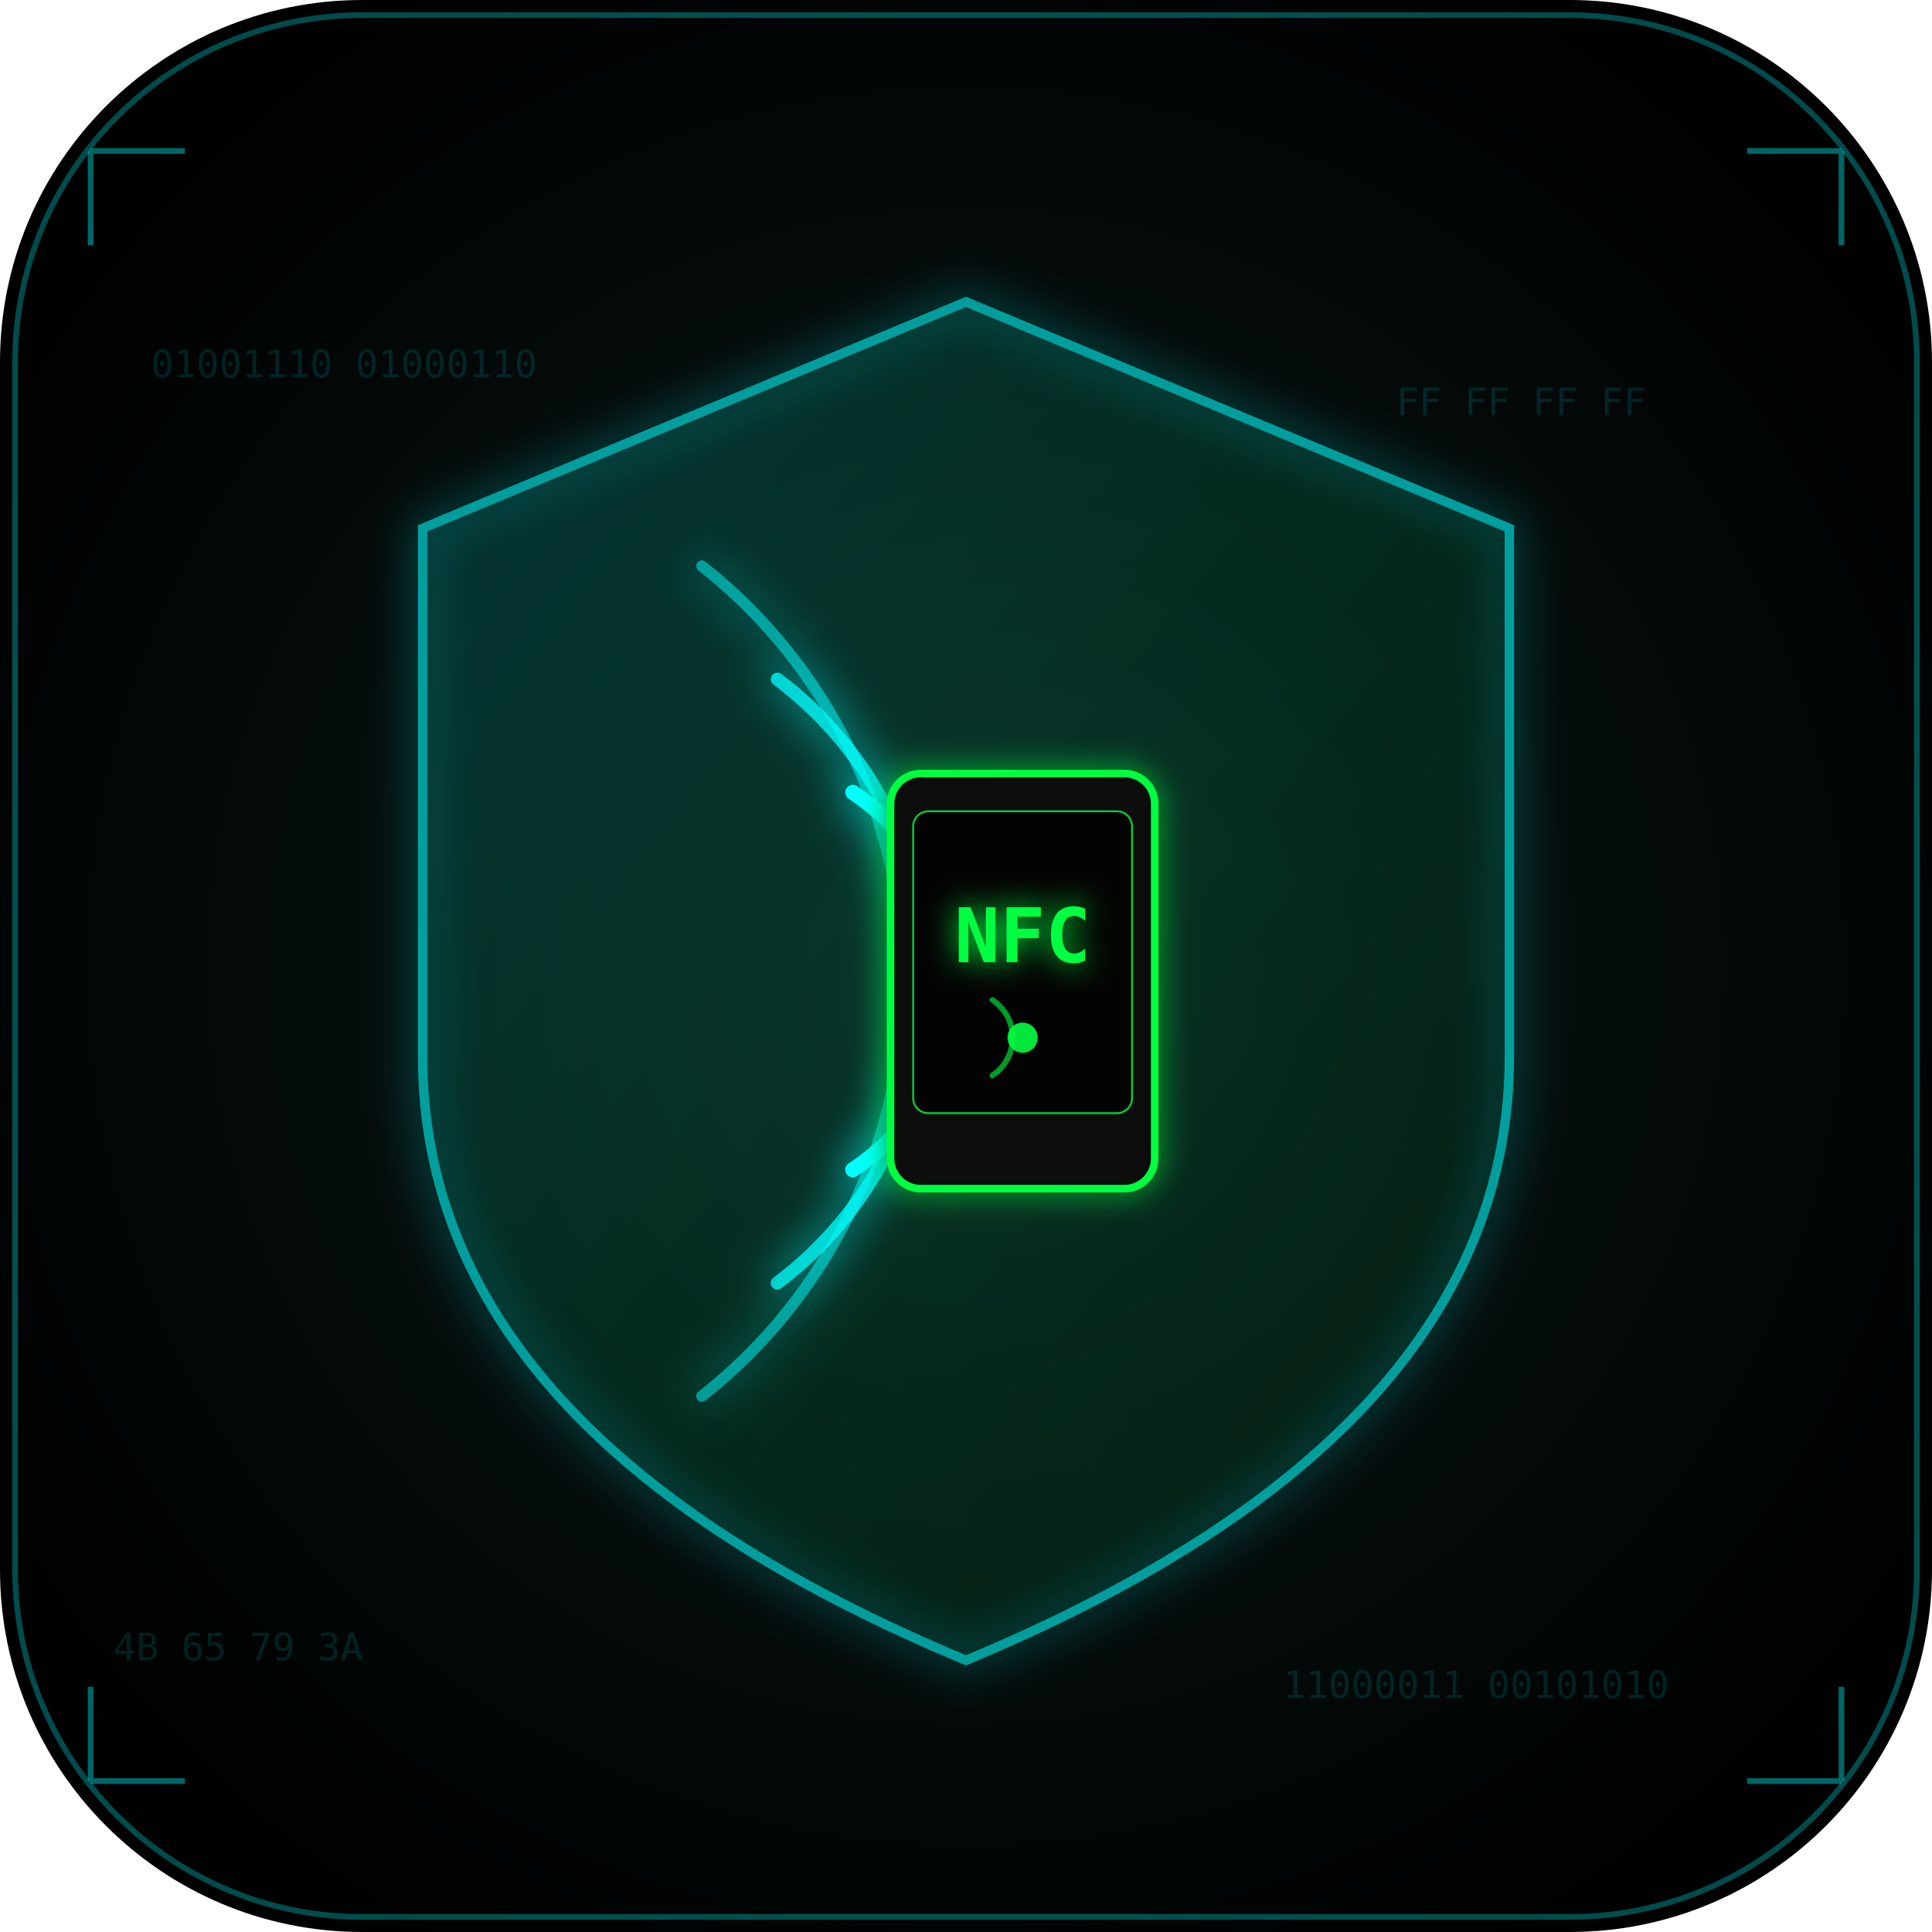
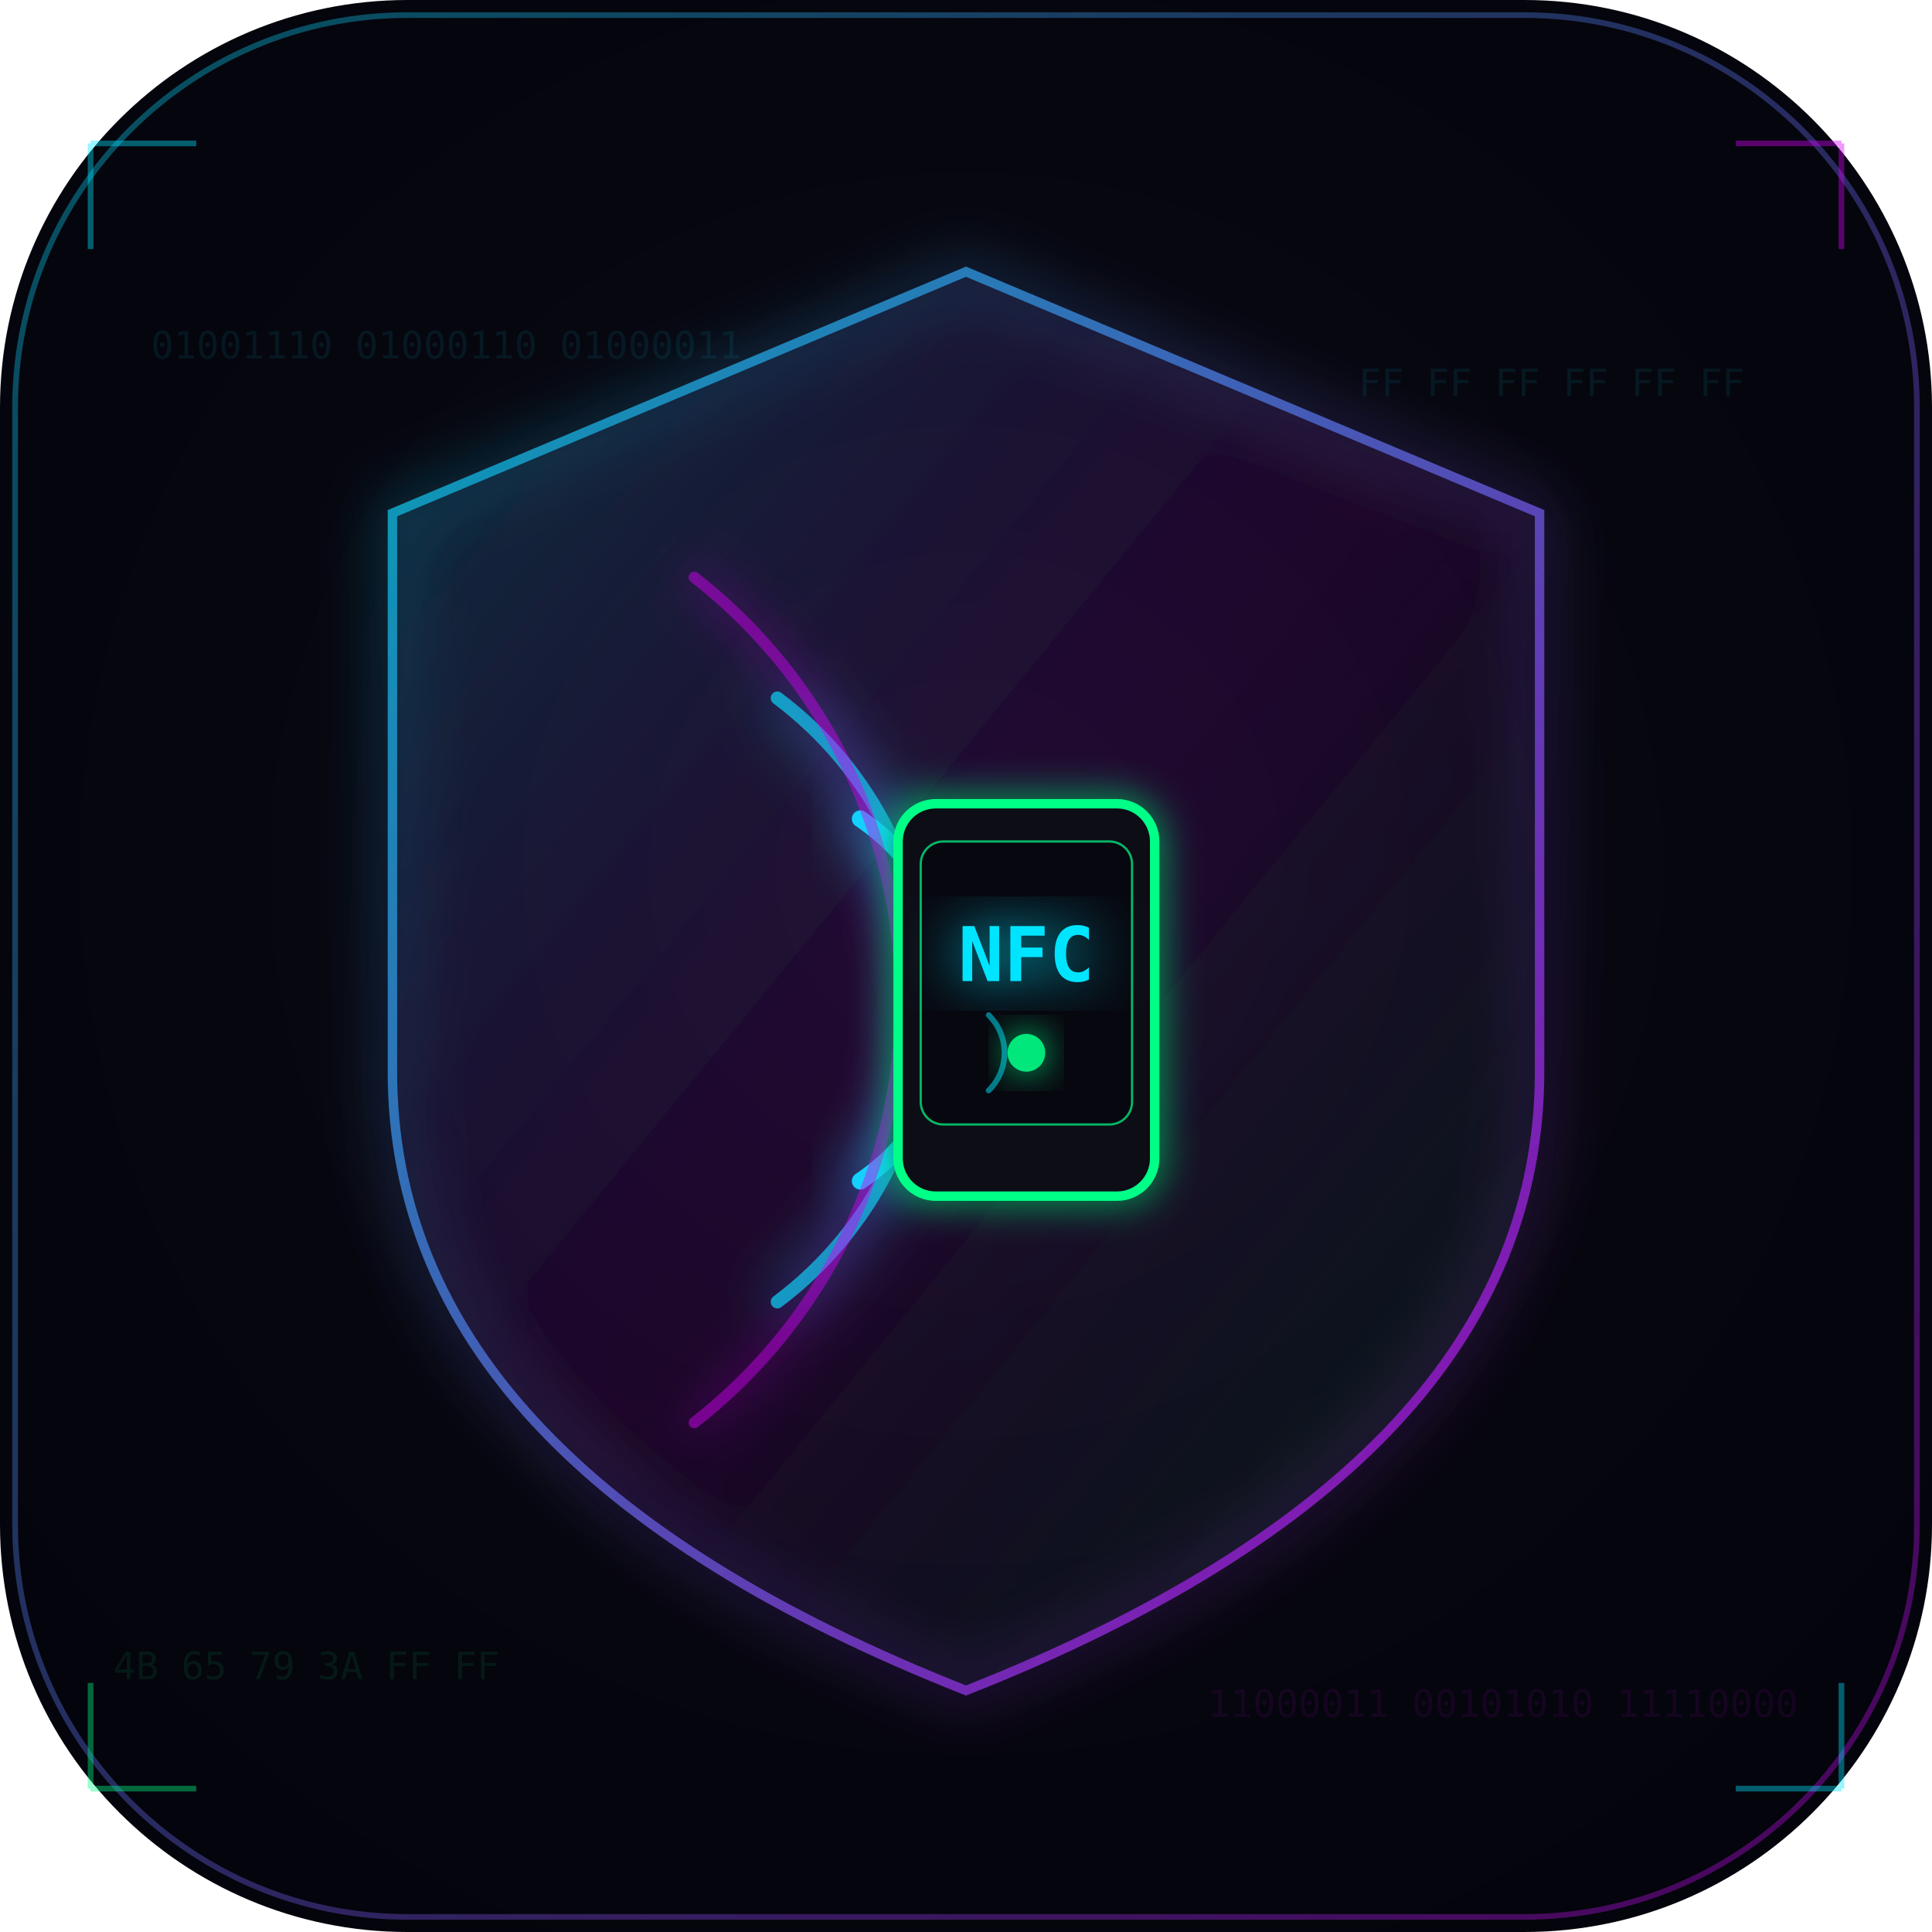
<svg xmlns="http://www.w3.org/2000/svg" viewBox="0 0 512 512" width="512" height="512">
  <defs>
    <filter id="glowCyan" x="-50%" y="-50%" width="200%" height="200%">
+       <feGaussianBlur stdDeviation="8" result="blur" />
+       <feComposite in="SourceGraphic" in2="blur" operator="over" />
+     </filter>
+     <filter id="glowMint" x="-50%" y="-50%" width="200%" height="200%">
+       <feGaussianBlur stdDeviation="5" result="blur" />
+       <feComposite in="SourceGraphic" in2="blur" operator="over" />
+     </filter>
+     <filter id="glowPurple" x="-50%" y="-50%" width="200%" height="200%">
      <feGaussianBlur stdDeviation="6" result="blur" />
      <feComposite in="SourceGraphic" in2="blur" operator="over" />
    </filter>
-     <filter id="glowGreen" x="-50%" y="-50%" width="200%" height="200%">
-       <feGaussianBlur stdDeviation="4" result="blur" />
-       <feComposite in="SourceGraphic" in2="blur" operator="over" />
-     </filter>
-     <radialGradient id="bgGlow" cx="50%" cy="50%" r="60%">
-       <stop offset="0%" stop-color="#0A1A1A" />
-       <stop offset="100%" stop-color="#000000" />
+     <radialGradient id="bgGlow" cx="50%" cy="45%" r="65%">
+       <stop offset="0%" stop-color="#0C0C18" />
+       <stop offset="60%" stop-color="#06060E" />
+       <stop offset="100%" stop-color="#04040C" />
    </radialGradient>
    <linearGradient id="shieldGrad" x1="0%" y1="0%" x2="100%" y2="100%">
-       <stop offset="0%" stop-color="#00FFFF" stop-opacity="0.15" />
-       <stop offset="100%" stop-color="#00FF41" stop-opacity="0.05" />
+       <stop offset="0%" stop-color="#00E5FF" stop-opacity="0.15" />
+       <stop offset="50%" stop-color="#D500F9" stop-opacity="0.08" />
+       <stop offset="100%" stop-color="#00FF87" stop-opacity="0.05" />
+     </linearGradient>
+     <linearGradient id="shieldStroke" x1="0%" y1="0%" x2="100%" y2="100%">
+       <stop offset="0%" stop-color="#00E5FF" />
+       <stop offset="100%" stop-color="#D500F9" />
    </linearGradient>
  </defs>
-   <rect width="512" height="512" rx="96" fill="url(#bgGlow)" />
-   <rect x="4" y="4" width="504" height="504" rx="92" fill="none" stroke="#00FFFF" stroke-width="1.5" opacity="0.3" />
-   <path d="M256 80 L400 140 L400 280 Q400 380 256 440 Q112 380 112 280 L112 140 Z" fill="url(#shieldGrad)" stroke="#00FFFF" stroke-width="2.5" opacity="0.6" filter="url(#glowCyan)" />
-   <g transform="translate(256, 260)" filter="url(#glowCyan)">
-     <path d="M-30,-50 A60,60 0 0,1 -30,50" fill="none" stroke="#00FFFF" stroke-width="4" stroke-linecap="round" opacity="1" />
-     <path d="M-50,-80 A100,100 0 0,1 -50,80" fill="none" stroke="#00FFFF" stroke-width="3.5" stroke-linecap="round" opacity="0.75" />
-     <path d="M-70,-110 A140,140 0 0,1 -70,110" fill="none" stroke="#00FFFF" stroke-width="3" stroke-linecap="round" opacity="0.5" />
+   <rect width="512" height="512" rx="108" fill="url(#bgGlow)" />
+   <rect x="4" y="4" width="504" height="504" rx="104" fill="none" stroke="url(#shieldStroke)" stroke-width="1.5" opacity="0.35" />
+   <path d="M256 72 L408 136 L408 284 Q408 388 256 448 Q104 388 104 284 L104 136 Z" fill="url(#shieldGrad)" stroke="url(#shieldStroke)" stroke-width="2.5" opacity="0.7" filter="url(#glowCyan)" />
+   <g transform="translate(256, 265)">
+     <path d="M-28,-48 A58,58 0 0,1 -28,48" fill="none" stroke="#00E5FF" stroke-width="4.5" stroke-linecap="round" opacity="1" filter="url(#glowCyan)" />
+     <path d="M-50,-80 A100,100 0 0,1 -50,80" fill="none" stroke="#00E5FF" stroke-width="3.5" stroke-linecap="round" opacity="0.7" filter="url(#glowCyan)" />
+     <path d="M-72,-112 A142,142 0 0,1 -72,112" fill="none" stroke="#D500F9" stroke-width="3" stroke-linecap="round" opacity="0.5" filter="url(#glowPurple)" />
  </g>
-   <g transform="translate(256, 260)">
-     <rect x="-20" y="-55" width="70" height="110" rx="8" fill="#0D0D0D" stroke="#00FF41" stroke-width="2" filter="url(#glowGreen)" />
-     <rect x="-14" y="-45" width="58" height="80" rx="4" fill="#000000" stroke="#00FF41" stroke-width="0.5" opacity="0.8" />
-     <text x="15" y="-5" font-family="monospace" font-size="20" font-weight="bold" fill="#00FF41" text-anchor="middle" filter="url(#glowGreen)">NFC</text>
-     <circle cx="15" cy="15" r="4" fill="#00FF41" opacity="0.9" />
-     <path d="M7,5 A12,12 0 0,1 7,25" fill="none" stroke="#00FF41" stroke-width="1.5" stroke-linecap="round" opacity="0.6" />
+   <g transform="translate(256, 265)">
+     <rect x="-18" y="-52" width="68" height="104" rx="10" fill="#0C0C18" stroke="#00FF87" stroke-width="2.5" filter="url(#glowMint)" />
+     <rect x="-12" y="-42" width="56" height="75" rx="6" fill="#04040C" stroke="#00FF87" stroke-width="0.6" opacity="0.7" />
+     <text x="16" y="-5" font-family="monospace" font-size="20" font-weight="bold" fill="#00E5FF" text-anchor="middle" filter="url(#glowCyan)">NFC</text>
+     <circle cx="16" cy="14" r="5" fill="#00FF87" opacity="0.9" filter="url(#glowMint)" />
+     <path d="M6,4 A14,14 0 0,1 6,24" fill="none" stroke="#00E5FF" stroke-width="1.5" stroke-linecap="round" opacity="0.5" />
  </g>
-   <g font-family="monospace" font-size="10" fill="#00FFFF" opacity="0.12">
-     <text x="40" y="100">01001110 01000110</text>
-     <text x="340" y="450">11000011 00101010</text>
-     <text x="30" y="440">4B 65 79 3A</text>
-     <text x="370" y="110">FF FF FF FF</text>
+   <g font-family="monospace" font-size="10" opacity="0.08">
+     <text x="40" y="95" fill="#00E5FF">01001110 01000110 01000011</text>
+     <text x="320" y="455" fill="#D500F9">11000011 00101010 11110000</text>
+     <text x="30" y="445" fill="#00FF87">4B 65 79 3A FF FF</text>
+     <text x="360" y="105" fill="#00E5FF">FF FF FF FF FF FF</text>
  </g>
-   <g stroke="#00FFFF" stroke-width="1.5" opacity="0.4">
-     <line x1="24" y1="40" x2="24" y2="65" />
-     <line x1="24" y1="40" x2="49" y2="40" />
-     <line x1="488" y1="40" x2="488" y2="65" />
-     <line x1="488" y1="40" x2="463" y2="40" />
-     <line x1="24" y1="472" x2="24" y2="447" />
-     <line x1="24" y1="472" x2="49" y2="472" />
-     <line x1="488" y1="472" x2="488" y2="447" />
-     <line x1="488" y1="472" x2="463" y2="472" />
+   <g stroke-width="1.5" opacity="0.4">
+     <line x1="24" y1="38" x2="24" y2="66" stroke="#00E5FF" />
+     <line x1="24" y1="38" x2="52" y2="38" stroke="#00E5FF" />
+     <line x1="488" y1="38" x2="488" y2="66" stroke="#D500F9" />
+     <line x1="488" y1="38" x2="460" y2="38" stroke="#D500F9" />
+     <line x1="24" y1="474" x2="24" y2="446" stroke="#00FF87" />
+     <line x1="24" y1="474" x2="52" y2="474" stroke="#00FF87" />
+     <line x1="488" y1="474" x2="488" y2="446" stroke="#00E5FF" />
+     <line x1="488" y1="474" x2="460" y2="474" stroke="#00E5FF" />
  </g>
</svg>
